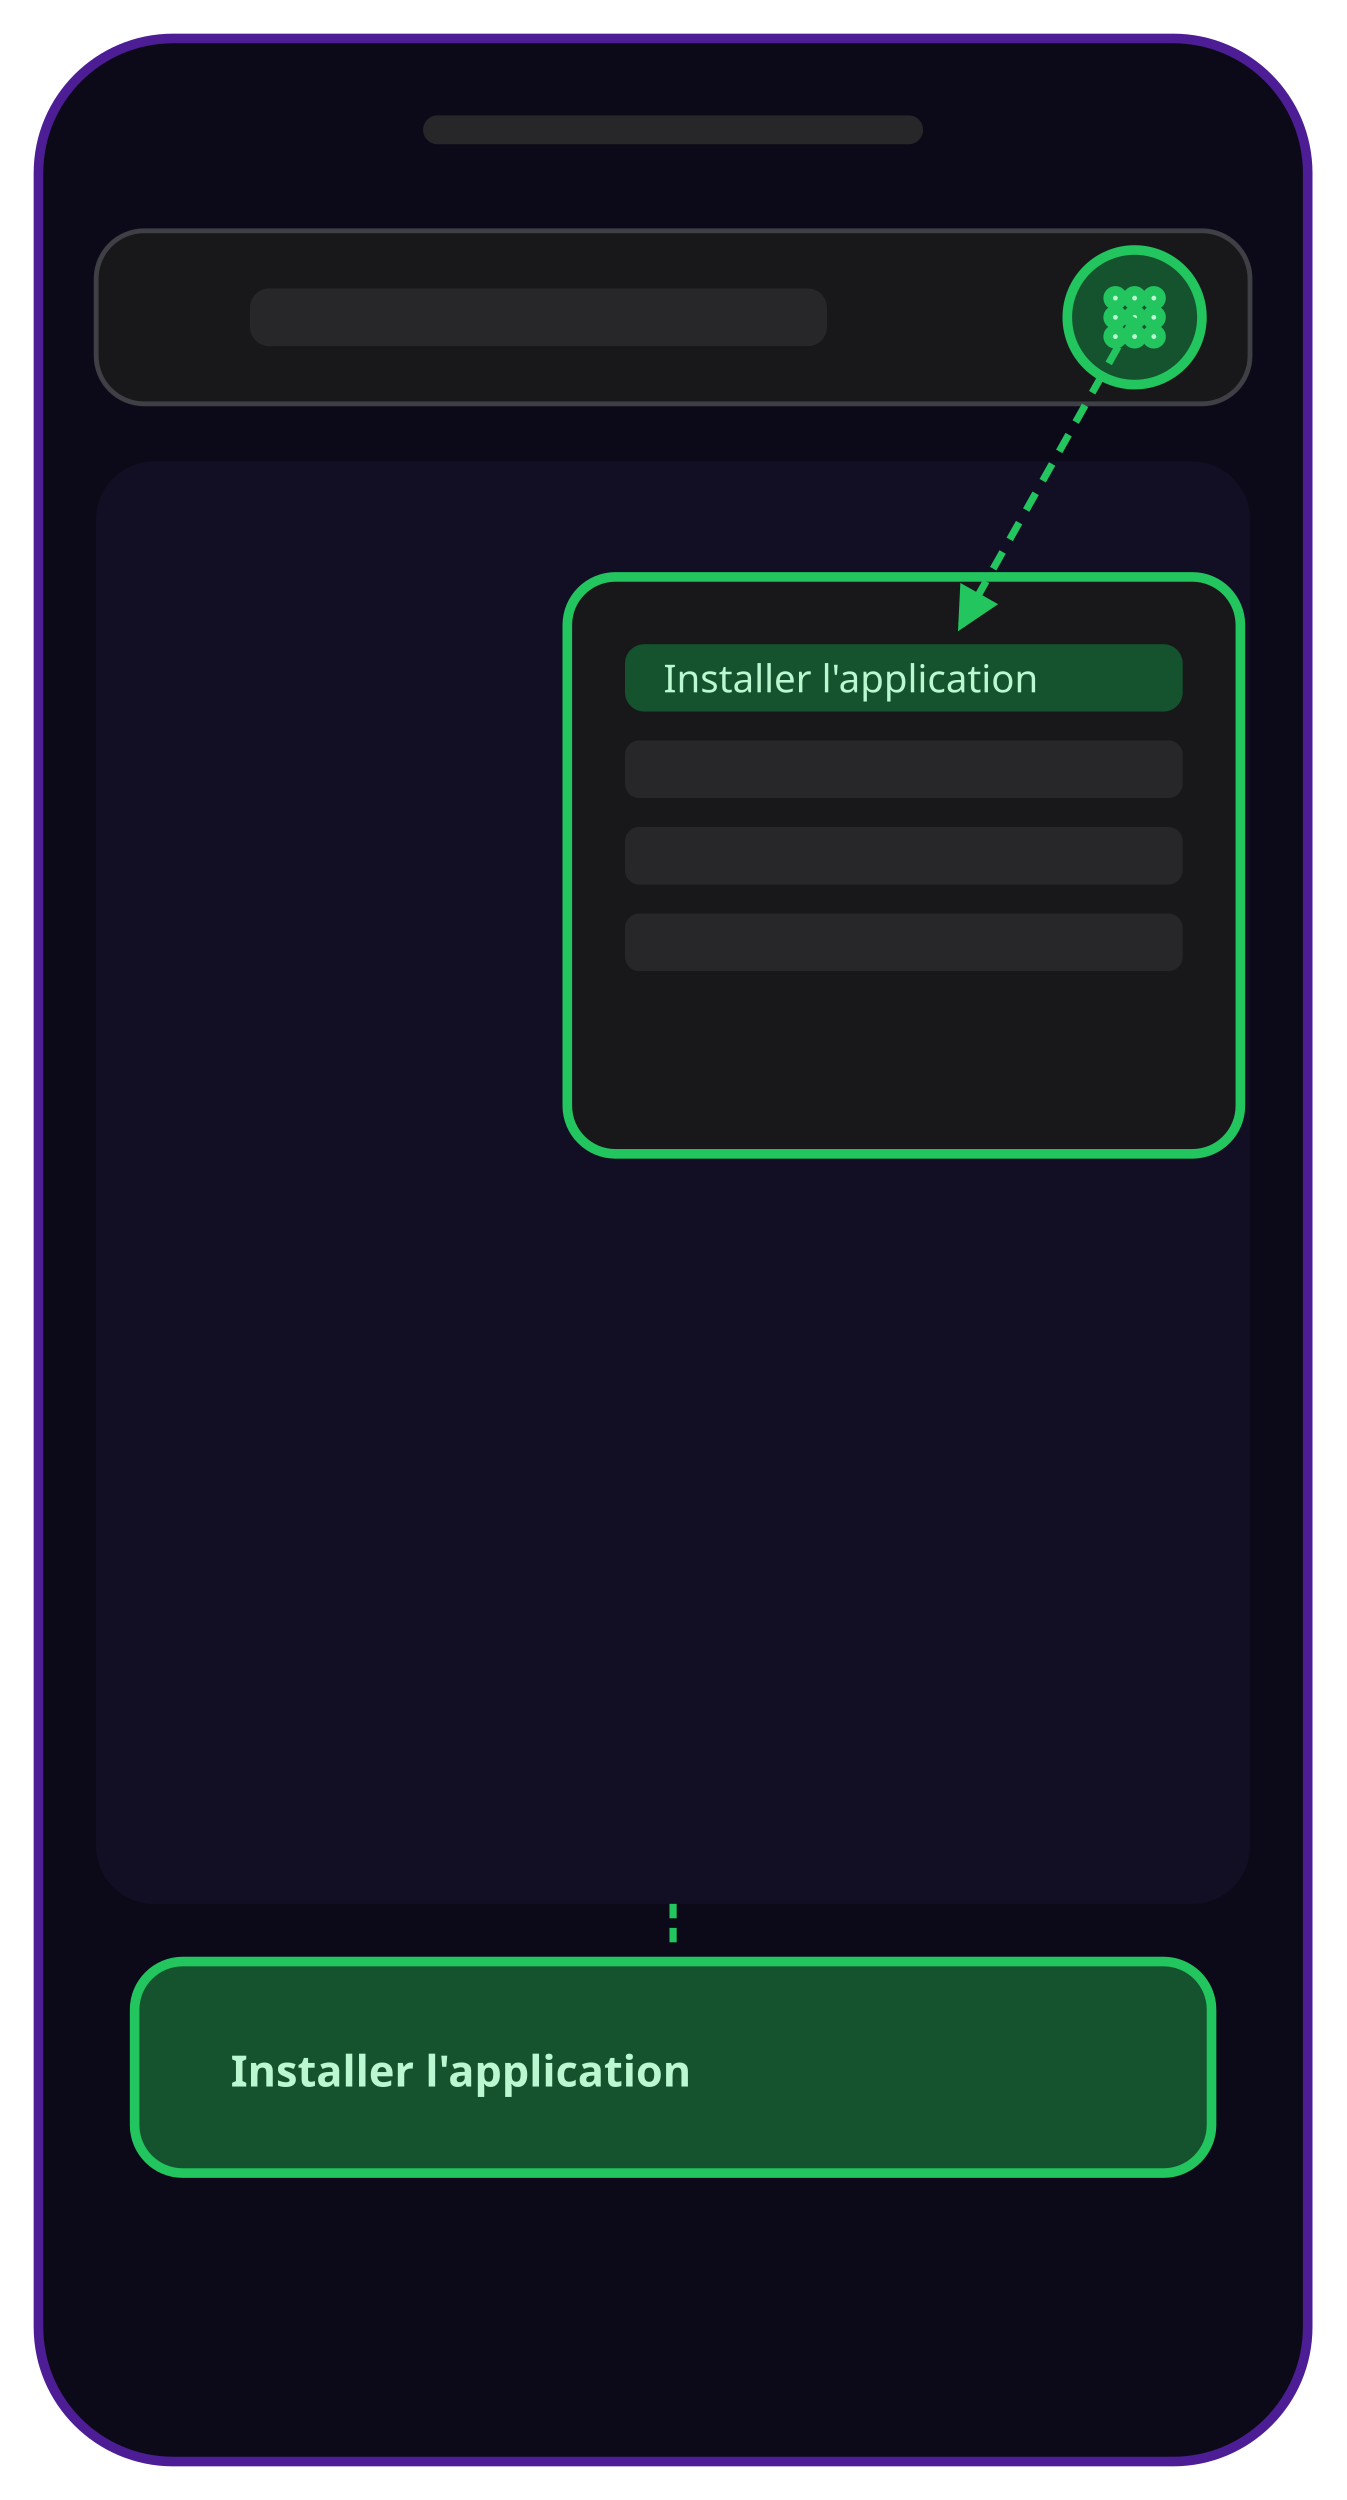
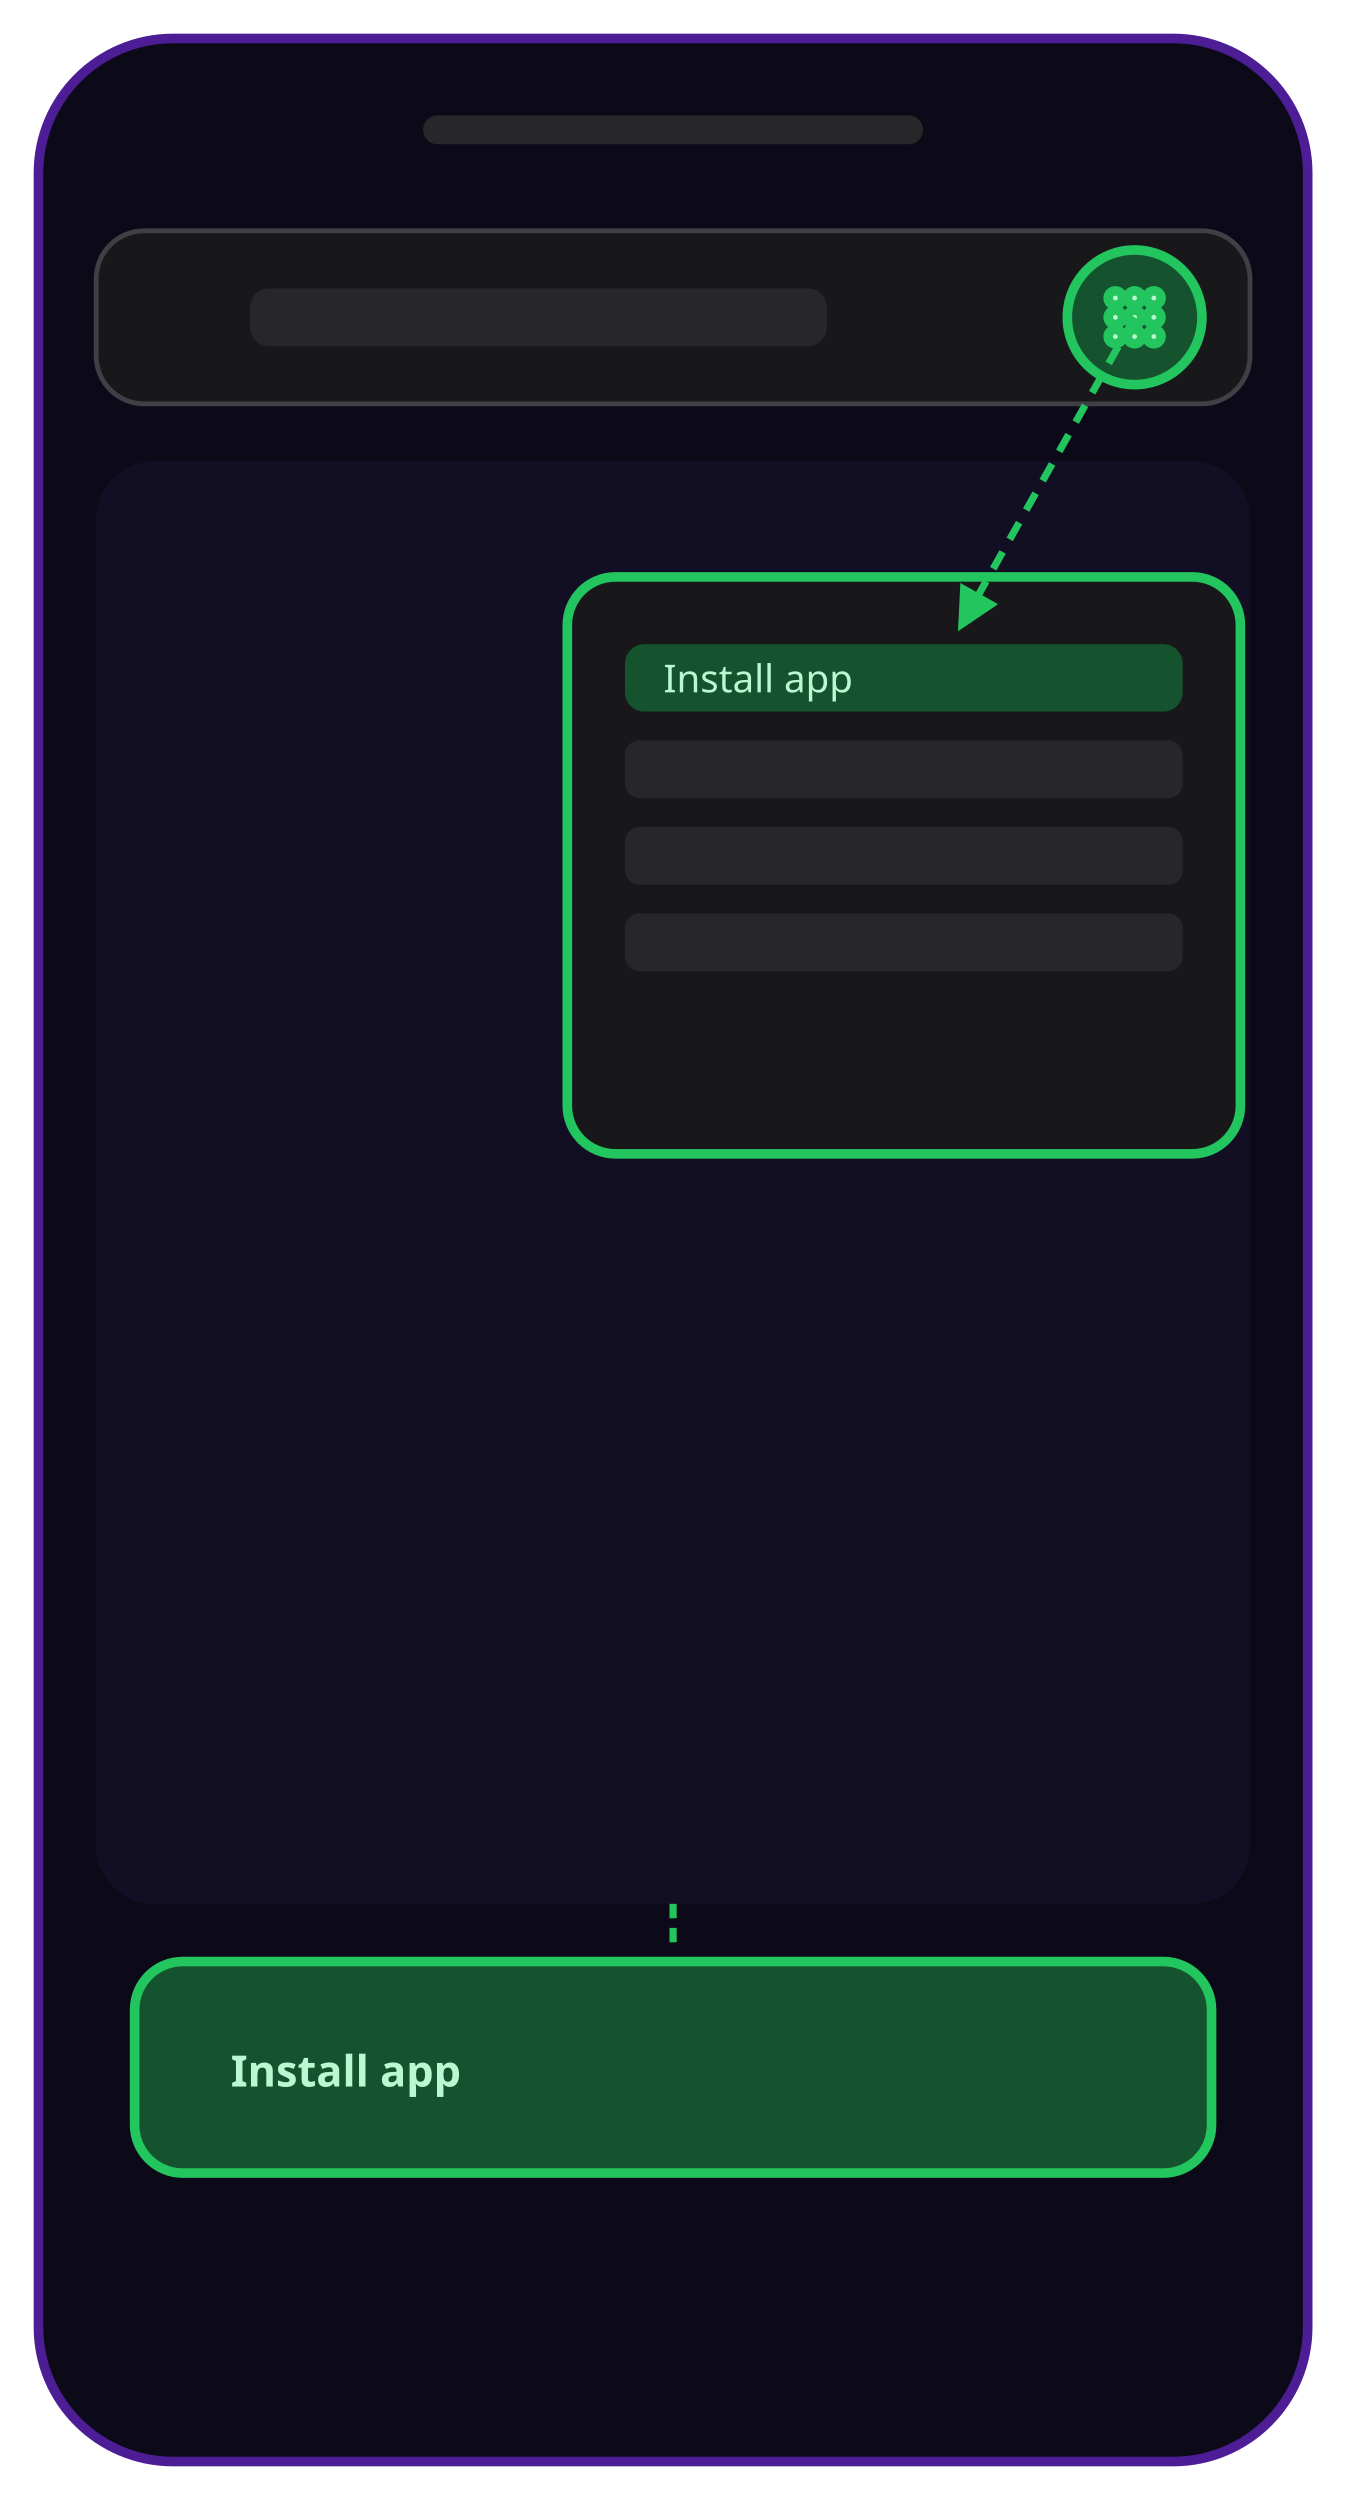
<svg xmlns="http://www.w3.org/2000/svg" viewBox="0 0 280 520" fill="none" role="img" aria-hidden="true">
+   <defs>
+     <marker id="arrowG" markerWidth="6" markerHeight="6" refX="5" refY="3" orient="auto">
+       <path d="M0,0 L6,3 L0,6 Z" fill="#22c55e" />
+     </marker>
+   </defs>
  <rect x="8" y="8" width="264" height="504" rx="28" fill="#0c0a18" stroke="#4c1d95" stroke-width="2" />
  <rect x="88" y="24" width="104" height="6" rx="3" fill="#27272a" />
  <rect x="20" y="48" width="240" height="36" rx="10" fill="#18181b" stroke="#3f3f46" />
  <rect x="52" y="60" width="120" height="12" rx="4" fill="#27272a" />
  <g stroke="#22c55e" stroke-width="2">
    <circle cx="236" cy="66" r="14" fill="#14532d" />
    <circle cx="232" cy="62" r="1.5" fill="#bbf7d0" />
    <circle cx="236" cy="62" r="1.5" fill="#bbf7d0" />
    <circle cx="240" cy="62" r="1.5" fill="#bbf7d0" />
    <circle cx="232" cy="66" r="1.5" fill="#bbf7d0" />
    <circle cx="236" cy="66" r="1.5" fill="#bbf7d0" />
    <circle cx="240" cy="66" r="1.5" fill="#bbf7d0" />
    <circle cx="232" cy="70" r="1.5" fill="#bbf7d0" />
    <circle cx="236" cy="70" r="1.5" fill="#bbf7d0" />
    <circle cx="240" cy="70" r="1.5" fill="#bbf7d0" />
  </g>
  <rect x="20" y="96" width="240" height="300" rx="12" fill="#120f24" />
  <rect x="118" y="120" width="140" height="120" rx="10" fill="#18181b" stroke="#22c55e" stroke-width="2" />
  <rect x="130" y="134" width="116" height="14" rx="4" fill="#14532d" />
-   <text x="138" y="144" fill="#bbf7d0" font-family="system-ui,sans-serif" font-size="8">Installer l'application</text>
+   <text x="138" y="144" fill="#bbf7d0" font-family="system-ui,sans-serif" font-size="8">Install app</text>
  <rect x="130" y="154" width="116" height="12" rx="3" fill="#27272a" />
  <rect x="130" y="172" width="116" height="12" rx="3" fill="#27272a" />
  <rect x="130" y="190" width="116" height="12" rx="3" fill="#27272a" />
  <path d="M236 66 L200 130" stroke="#22c55e" stroke-width="1.5" stroke-dasharray="4 3" marker-end="url(#arrowG)" />
-   <defs>
-     <marker id="arrowG" markerWidth="6" markerHeight="6" refX="5" refY="3" orient="auto">
-       <path d="M0,0 L6,3 L0,6 Z" fill="#22c55e" />
-     </marker>
-   </defs>
  <rect x="28" y="408" width="224" height="44" rx="10" fill="#14532d" stroke="#22c55e" stroke-width="2" />
-   <text x="48" y="434" fill="#bbf7d0" font-family="system-ui,sans-serif" font-size="9" font-weight="600">Installer l'application</text>
+   <text x="48" y="434" fill="#bbf7d0" font-family="system-ui,sans-serif" font-size="9" font-weight="600">Install app</text>
  <path d="M140 404 L140 396" stroke="#22c55e" stroke-width="1.5" stroke-dasharray="3 2" />
</svg>
